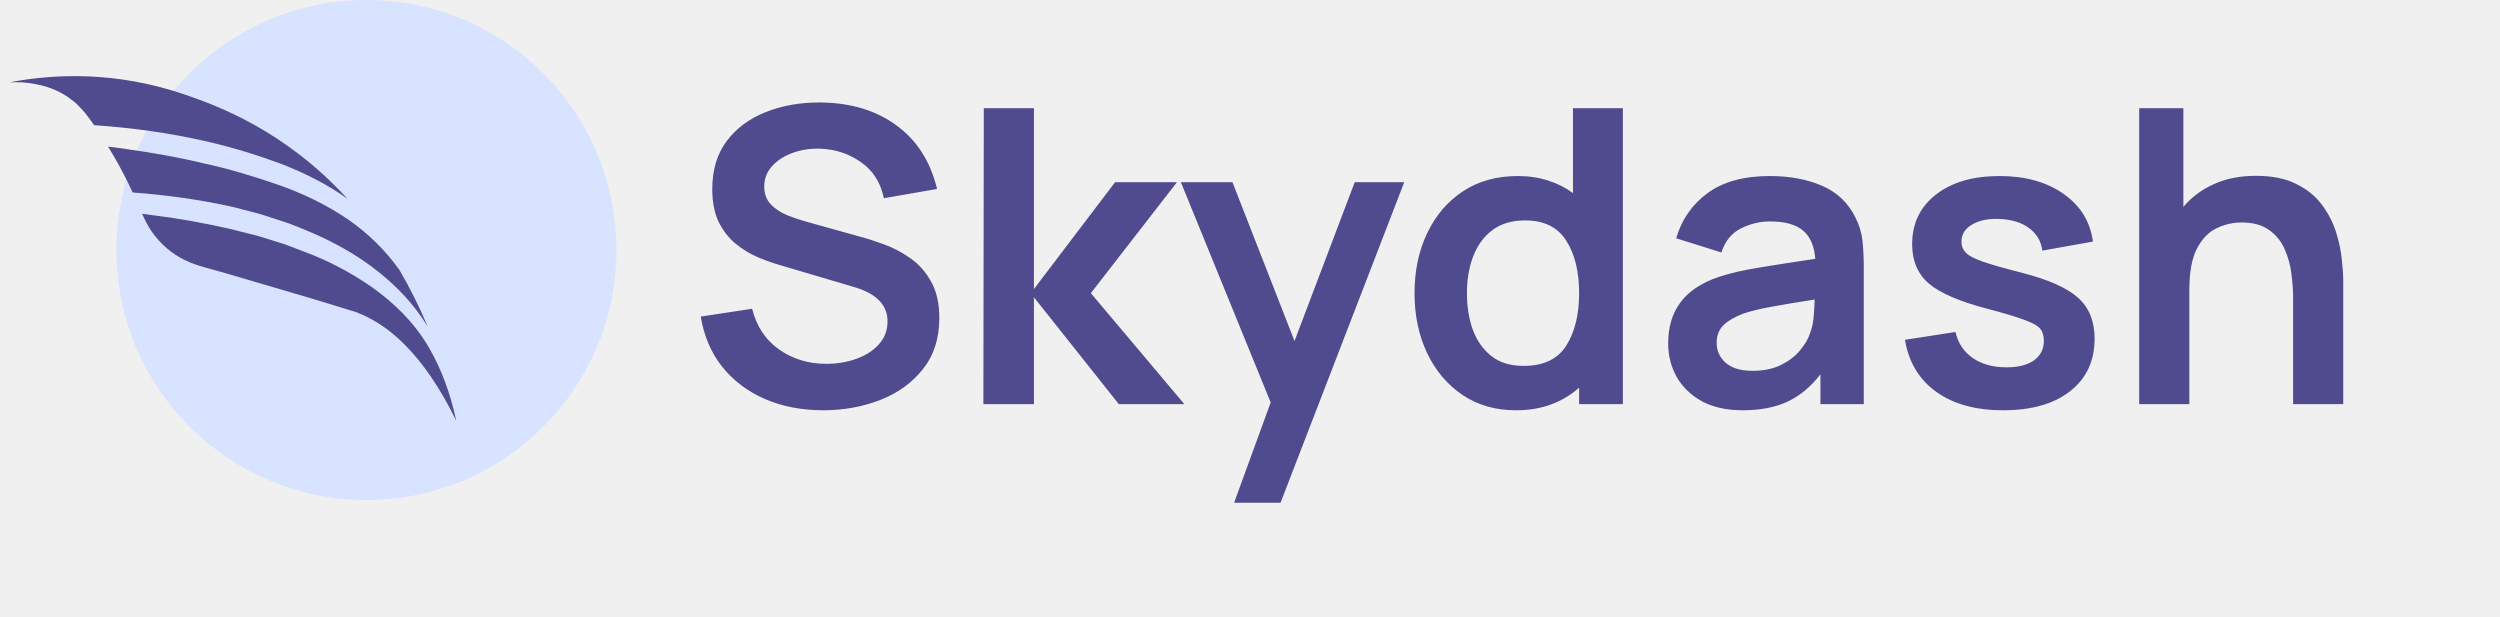
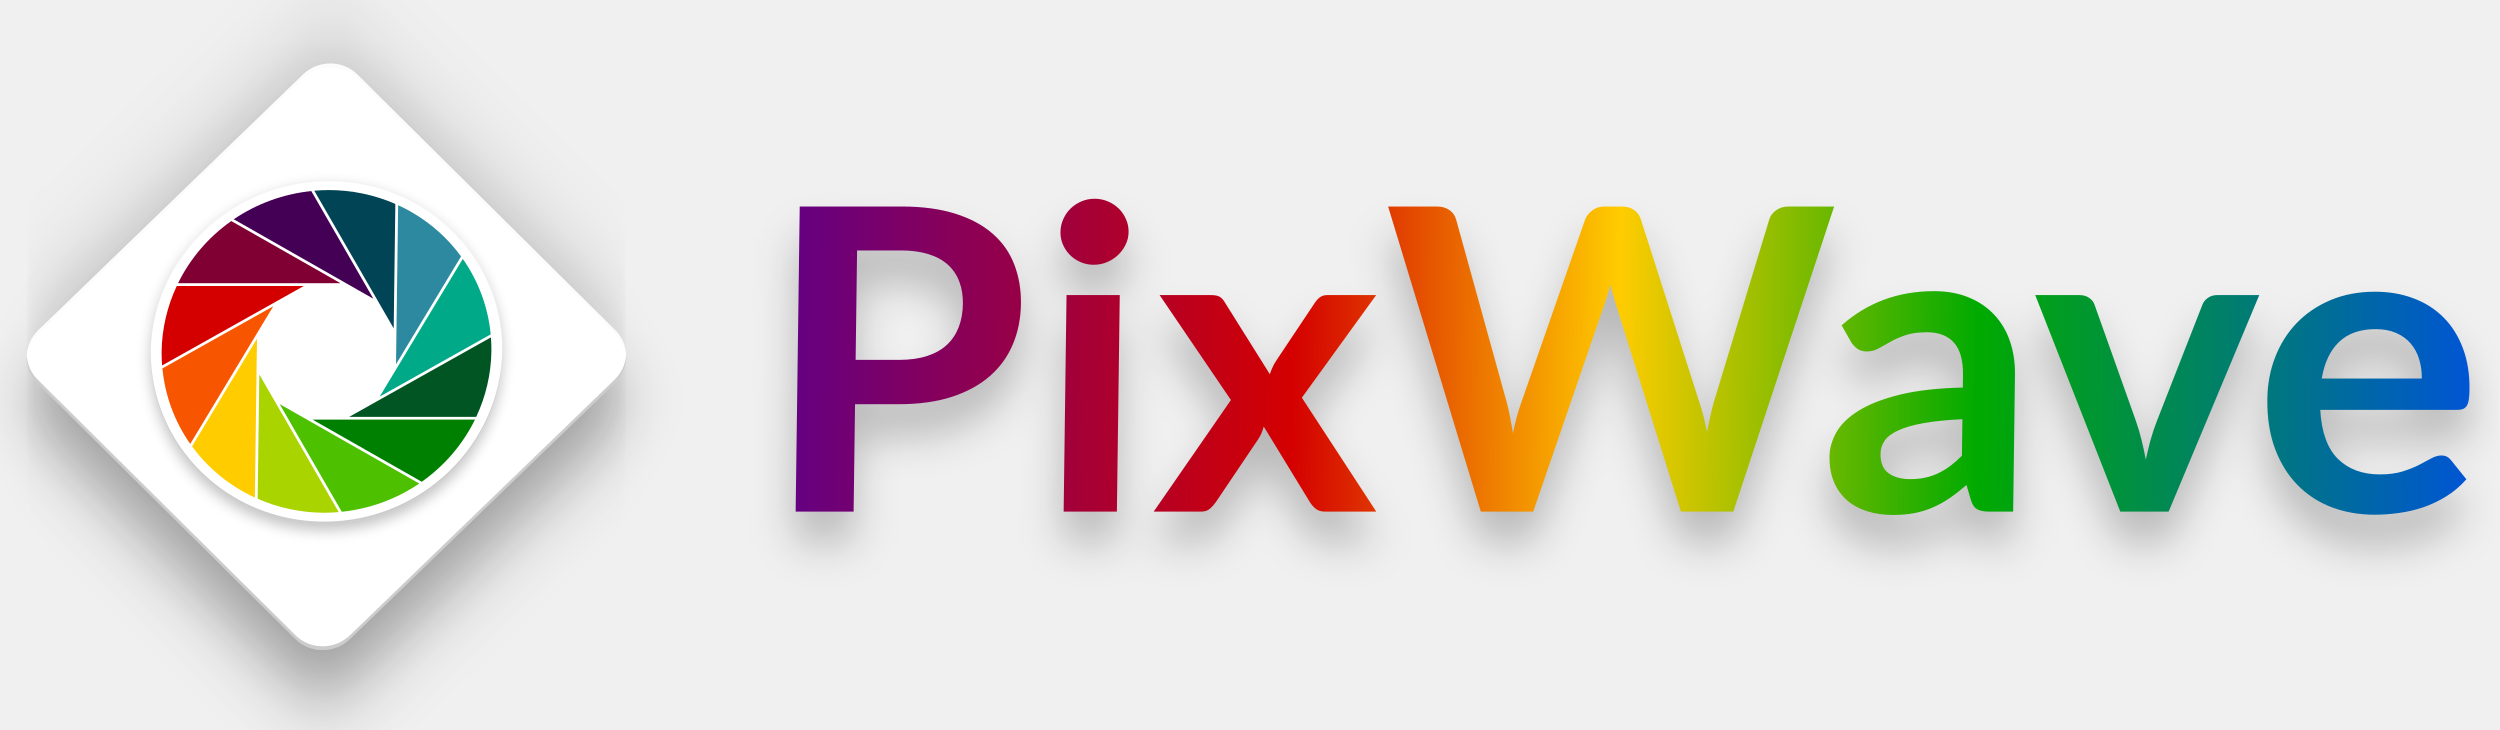
- <svg xmlns="http://www.w3.org/2000/svg" width="365" height="90" viewBox="0 0 365 90" fill="none">
-   <path d="M120.19 59.9C123.15 59.9 125.92 59.4 128.5 58.4C131.08 57.4 133.16 55.9 134.74 53.9C136.34 51.9 137.14 49.41 137.14 46.43C137.14 44.29 136.74 42.52 135.94 41.12C135.16 39.7 134.15 38.56 132.91 37.7C131.69 36.84 130.42 36.17 129.1 35.69C127.8 35.21 126.62 34.83 125.56 34.55L117.82 32.39C116.86 32.13 115.9 31.81 114.94 31.43C113.98 31.03 113.18 30.5 112.54 29.84C111.9 29.16 111.58 28.29 111.58 27.23C111.58 26.11 111.95 25.13 112.69 24.29C113.45 23.45 114.44 22.8 115.66 22.34C116.9 21.88 118.24 21.67 119.68 21.71C121.9 21.77 123.9 22.42 125.68 23.66C127.46 24.9 128.58 26.66 129.04 28.94L136.81 27.59C135.85 23.59 133.88 20.5 130.9 18.32C127.92 16.12 124.21 15 119.77 14.96C116.85 14.94 114.19 15.41 111.79 16.37C109.41 17.31 107.51 18.72 106.09 20.6C104.69 22.48 103.99 24.81 103.99 27.59C103.99 29.49 104.3 31.09 104.92 32.39C105.56 33.67 106.37 34.72 107.35 35.54C108.35 36.36 109.4 37.01 110.5 37.49C111.62 37.97 112.66 38.35 113.62 38.63L124.78 41.93C127.98 42.89 129.58 44.55 129.58 46.91C129.58 48.23 129.15 49.36 128.29 50.3C127.45 51.22 126.35 51.92 124.99 52.4C123.63 52.88 122.18 53.12 120.64 53.12C118.04 53.12 115.74 52.42 113.74 51.02C111.76 49.62 110.45 47.64 109.81 45.08L102.31 46.22C102.77 49.04 103.81 51.48 105.43 53.54C107.07 55.58 109.15 57.15 111.67 58.25C114.21 59.35 117.05 59.9 120.19 59.9ZM143.574 59H150.954V43.4L163.344 59H172.914L159.264 42.8L171.834 26.6H162.804L150.954 42.2V15.8H143.634L143.574 59ZM180.179 73.4H186.959L205.019 26.6H197.789L188.999 49.79L179.939 26.6H172.409L185.519 58.76L180.179 73.4ZM221.311 59.9C223.231 59.9 224.961 59.61 226.501 59.03C228.041 58.45 229.391 57.64 230.551 56.6V59H236.941V15.8H229.651V28.19C228.571 27.39 227.361 26.78 226.021 26.36C224.681 25.92 223.201 25.7 221.581 25.7C218.521 25.7 215.861 26.44 213.601 27.92C211.361 29.4 209.621 31.43 208.381 34.01C207.141 36.59 206.521 39.52 206.521 42.8C206.521 46.04 207.131 48.95 208.351 51.53C209.571 54.11 211.291 56.15 213.511 57.65C215.731 59.15 218.331 59.9 221.311 59.9ZM222.421 53.42C220.541 53.42 218.991 52.95 217.771 52.01C216.551 51.05 215.641 49.77 215.041 48.17C214.461 46.57 214.171 44.78 214.171 42.8C214.171 40.84 214.471 39.06 215.071 37.46C215.691 35.84 216.621 34.56 217.861 33.62C219.121 32.66 220.721 32.18 222.661 32.18C225.421 32.18 227.421 33.16 228.661 35.12C229.921 37.08 230.551 39.64 230.551 42.8C230.551 45.94 229.921 48.5 228.661 50.48C227.421 52.44 225.341 53.42 222.421 53.42ZM254.412 59.9C256.992 59.9 259.182 59.48 260.982 58.64C262.802 57.78 264.402 56.45 265.782 54.65V59H272.112V39.11C272.112 37.71 272.052 36.42 271.932 35.24C271.812 34.04 271.462 32.87 270.882 31.73C269.822 29.59 268.192 28.05 265.992 27.11C263.812 26.17 261.282 25.7 258.402 25.7C254.602 25.7 251.572 26.53 249.312 28.19C247.052 29.85 245.522 32.05 244.722 34.79L251.322 36.86C251.862 35.2 252.812 34.03 254.172 33.35C255.532 32.67 256.942 32.33 258.402 32.33C260.602 32.33 262.222 32.78 263.262 33.68C264.302 34.56 264.892 35.93 265.032 37.79C262.192 38.21 259.552 38.62 257.112 39.02C254.692 39.4 252.632 39.87 250.932 40.43C248.372 41.31 246.502 42.56 245.322 44.18C244.142 45.78 243.552 47.76 243.552 50.12C243.552 51.9 243.962 53.53 244.782 55.01C245.622 56.49 246.852 57.68 248.472 58.58C250.092 59.46 252.072 59.9 254.412 59.9ZM255.852 54.14C254.152 54.14 252.852 53.75 251.952 52.97C251.072 52.19 250.632 51.21 250.632 50.03C250.632 48.97 250.972 48.11 251.652 47.45C252.352 46.79 253.322 46.23 254.562 45.77C255.702 45.39 257.072 45.06 258.672 44.78C260.272 44.48 262.362 44.13 264.942 43.73C264.922 44.49 264.872 45.34 264.792 46.28C264.712 47.2 264.522 48.03 264.222 48.77C263.982 49.51 263.512 50.3 262.812 51.14C262.132 51.98 261.212 52.69 260.052 53.27C258.892 53.85 257.492 54.14 255.852 54.14ZM292.433 59.9C296.613 59.9 299.883 58.97 302.243 57.11C304.623 55.25 305.813 52.69 305.813 49.43C305.813 46.91 305.013 44.93 303.413 43.49C301.833 42.05 299.103 40.83 295.223 39.83C292.703 39.19 290.803 38.65 289.523 38.21C288.263 37.77 287.423 37.33 287.003 36.89C286.583 36.45 286.373 35.92 286.373 35.3C286.373 34.22 286.893 33.38 287.933 32.78C288.973 32.16 290.343 31.89 292.043 31.97C293.803 32.07 295.213 32.52 296.273 33.32C297.353 34.12 297.993 35.21 298.193 36.59L305.573 35.27C305.173 32.35 303.743 30.03 301.283 28.31C298.823 26.57 295.703 25.7 291.923 25.7C288.063 25.7 284.973 26.6 282.653 28.4C280.333 30.2 279.173 32.62 279.173 35.66C279.173 38.08 279.983 39.99 281.603 41.39C283.243 42.79 286.093 44.02 290.153 45.08C292.593 45.72 294.393 46.26 295.553 46.7C296.733 47.12 297.503 47.55 297.863 47.99C298.223 48.43 298.403 49.02 298.403 49.76C298.403 50.96 297.923 51.91 296.963 52.61C296.003 53.29 294.663 53.63 292.943 53.63C290.963 53.63 289.313 53.17 287.993 52.25C286.693 51.33 285.863 50.07 285.503 48.47L278.123 49.61C278.663 52.87 280.183 55.4 282.683 57.2C285.183 59 288.433 59.9 292.433 59.9ZM312.324 59H319.644V42.35C319.644 39.73 320.014 37.71 320.754 36.29C321.514 34.85 322.474 33.86 323.634 33.32C324.814 32.76 326.014 32.48 327.234 32.48C328.954 32.48 330.324 32.86 331.344 33.62C332.364 34.36 333.114 35.31 333.594 36.47C334.094 37.61 334.414 38.8 334.554 40.04C334.714 41.28 334.794 42.4 334.794 43.4V59H342.114V40.91C342.114 40.15 342.044 39.14 341.904 37.88C341.784 36.62 341.504 35.29 341.064 33.89C340.624 32.49 339.944 31.17 339.024 29.93C338.104 28.67 336.854 27.65 335.274 26.87C333.714 26.07 331.744 25.67 329.364 25.67C327.024 25.67 324.964 26.08 323.184 26.9C321.424 27.7 319.954 28.8 318.774 30.2V15.8H312.324V59Z" fill="#504B8E" />
-   <circle cx="53.5" cy="36.5" r="36.5" fill="#D8E3FF" />
-   <path d="M3.437 12.043C5.632 12.232 7.878 12.779 9.927 14.173C10.411 14.576 10.953 14.886 11.396 15.378C11.841 15.859 12.33 16.332 12.706 16.862C13.061 17.329 13.405 17.793 13.739 18.277C19.212 18.651 24.674 19.388 30.083 20.632C33.851 21.479 37.574 22.635 41.259 24.001C44.498 25.298 47.719 26.857 50.724 29.02C41.603 19.039 31.788 15.466 27.132 13.856C16.999 10.349 7.944 10.771 1.394 12.014C2.068 11.989 2.754 12.005 3.437 12.043Z" fill="#504B8E" />
-   <path d="M29.634 23.831C25.952 22.93 22.223 22.306 18.488 21.769C17.584 21.635 16.679 21.5 15.779 21.401C16.863 23.154 17.881 25.009 18.811 26.919C19 27.305 19.186 27.704 19.374 28.101C24.255 28.462 29.132 29.135 33.975 30.208L36.744 30.925L38.126 31.295L39.495 31.739L42.232 32.637C43.142 32.985 44.041 33.35 44.945 33.728C48.532 35.235 52.068 37.127 55.31 39.737C57.967 41.85 60.479 44.453 62.436 47.665C61.301 44.963 59.941 42.187 58.316 39.415C56.192 36.434 53.663 34.027 50.928 32.116C47.68 29.882 44.179 28.224 40.584 26.97C36.989 25.729 33.335 24.613 29.634 23.831Z" fill="#504B8E" />
-   <path d="M54.327 41.942C51.136 39.724 47.738 37.96 44.217 36.672L41.59 35.671L38.917 34.835L37.576 34.422L36.222 34.084L33.522 33.406C29.894 32.589 26.243 31.91 22.57 31.456C21.965 31.363 21.359 31.278 20.75 31.207C21.178 32.184 21.604 33.027 22.136 33.79C23.44 35.651 25.102 37.066 26.972 37.963C27.904 38.426 28.871 38.745 29.892 39.035L33.048 39.92L45.655 43.629L51.934 45.553C54.124 46.363 56.181 47.66 58.023 49.314C61.585 52.516 64.358 56.817 66.612 61.425C65.782 57.542 64.462 53.888 62.634 50.767C60.463 47.017 57.486 44.205 54.327 41.942Z" fill="#504B8E" />
+ <svg xmlns="http://www.w3.org/2000/svg" xmlns:xlink="http://www.w3.org/1999/xlink" width="1200mm" height="350mm" viewBox="0 0 1200 350" version="1.1" id="svg5">
+   <defs id="defs2">
+     <rect x="616.498" y="165.684" width="1067.312" height="292.837" id="rect7203" />
+     <filter style="color-interpolation-filters:sRGB" id="filter1048" x="-0.258" y="-0.258" width="1.516" height="1.516">
+       <feGaussianBlur stdDeviation="3.217" id="feGaussianBlur1050" />
+     </filter>
+     <filter style="color-interpolation-filters:sRGB" id="filter1341" x="-0.803" y="-2.846" width="1.922" height="4.04">
+       <feFlood flood-opacity="0.239" flood-color="rgb(0,0,0)" result="flood" id="feFlood1331" />
+       <feComposite in="flood" in2="SourceGraphic" operator="in" result="composite1" id="feComposite1333" />
+       <feGaussianBlur in="composite1" stdDeviation="2" result="blur" id="feGaussianBlur1335" />
+       <feOffset dx="0" dy="3" result="offset" id="feOffset1337" />
+       <feComposite in="SourceGraphic" in2="offset" operator="over" result="composite2" id="feComposite1339" />
+     </filter>
+     <filter style="color-interpolation-filters:sRGB" id="filter1125" x="-0.048" y="-0.048" width="1.096" height="1.117">
+       <feFlood flood-opacity="0.239" flood-color="rgb(0,0,0)" result="flood" id="feFlood1115" />
+       <feComposite in="flood" in2="SourceGraphic" operator="in" result="composite1" id="feComposite1117" />
+       <feGaussianBlur in="composite1" stdDeviation="2" result="blur" id="feGaussianBlur1119" />
+       <feOffset dx="0" dy="2" result="offset" id="feOffset1121" />
+       <feComposite in="SourceGraphic" in2="offset" operator="over" result="composite2" id="feComposite1123" />
+     </filter>
+     <rect x="616.498" y="165.684" width="1067.312" height="292.837" id="rect18483" />
+     <rect x="616.498" y="165.684" width="1067.312" height="292.837" id="rect19439" />
+     <rect x="616.498" y="165.684" width="1067.312" height="292.837" id="rect19463" />
+     <rect x="616.498" y="165.684" width="1067.312" height="292.837" id="rect19778" />
+     <linearGradient id="linearGradient857">
+       <stop style="stop-color:#660080;stop-opacity:1" offset="0" id="stop853" />
+       <stop style="stop-color:#d40000;stop-opacity:1" offset="0.296" id="stop1249" />
+       <stop style="stop-color:#ffcc00;stop-opacity:1" offset="0.491" id="stop2021" />
+       <stop style="stop-color:#00aa00;stop-opacity:1" offset="0.706" id="stop1571" />
+       <stop style="stop-color:#0055d4;stop-opacity:1" offset="1" id="stop855" />
+     </linearGradient>
+     <linearGradient xlink:href="#linearGradient857" id="linearGradient859" x1="17.69" y1="56.737" x2="327.927" y2="56.737" gradientUnits="userSpaceOnUse" />
+     <filter style="color-interpolation-filters:sRGB" id="filter3009" x="-0.031" y="-0.16" width="1.062" height="1.42">
+       <feFlood flood-opacity="0.239" flood-color="rgb(0,0,0)" result="flood" id="feFlood2999" />
+       <feComposite in="flood" in2="SourceGraphic" operator="in" result="composite1" id="feComposite3001" />
+       <feGaussianBlur in="composite1" stdDeviation="4" result="blur" id="feGaussianBlur3003" />
+       <feOffset dx="0" dy="6" result="offset" id="feOffset3005" />
+       <feComposite in="SourceGraphic" in2="offset" operator="over" result="composite2" id="feComposite3007" />
+     </filter>
+   </defs>
+   <g id="layer1">
+     <g id="g4650" transform="matrix(2.862327,0,-0.03728259,2.800885,-112.3309,-110.0785)">
+       <g id="g1171" transform="matrix(2.500131,0,0,2.500131,-265.9341,-104.6989)">
+         <g id="g1372" transform="translate(96.9003,-47.70833)" style="filter:url(#filter1341)">
+           <rect style="fill:#000000;fill-opacity:0.2;stroke-width:1.116;filter:url(#filter1048)" id="rect1010" width="29.948" height="29.948" x="110.429" y="43.136" ry="2.585" transform="rotate(45)" />
+           <g id="g1365" transform="translate(-89.74878,79.29613)">
+             <rect style="fill:#ffffff;stroke-width:1.116" id="rect846" width="29.948" height="29.948" x="117.82" y="-76.397" ry="2.585" transform="rotate(45)" />
+             <path id="rect1056" style="fill:#000000;fill-opacity:0.2;stroke-width:4.218" d="m 443.064,190.242 c -0.136,2.661 0.816,5.367 2.857,7.408 l 66.221,66.221 c 3.827,3.827 9.989,3.827 13.816,0 l 66.223,-66.221 c 2.041,-2.041 2.992,-4.747 2.855,-7.408 -0.12,2.328 -1.07,4.621 -2.855,6.406 l -66.223,66.223 c -3.827,3.827 -9.989,3.827 -13.816,0 l -66.221,-66.223 c -1.785,-1.785 -2.738,-4.079 -2.857,-6.406 z" transform="scale(0.2645833)" />
+             <path id="rect1151" style="fill:#f2f2f2;fill-opacity:0.2;stroke-width:4.218" d="m 519.051,114.742 c -2.497,0 -4.995,0.956 -6.908,2.869 l -66.221,66.223 c -2.042,2.042 -2.994,4.747 -2.857,7.408 0.119,-2.328 1.071,-4.624 2.857,-6.41 l 66.221,-66.221 c 3.827,-3.827 9.989,-3.827 13.816,0 l 66.223,66.221 c 1.786,1.786 2.736,4.082 2.855,6.41 0.137,-2.662 -0.814,-5.367 -2.855,-7.408 l -66.223,-66.223 c -1.914,-1.914 -4.411,-2.869 -6.908,-2.869 z" transform="scale(0.2645833)" />
+           </g>
+         </g>
+         <g id="g2400" transform="matrix(0.2369487,0,0,0.2369487,122.0403,62.2847)" style="filter:url(#filter1125)">
+           <g id="g2379">
+             <circle style="fill:#ffffff;fill-opacity:1;stroke-width:0.693" id="path1888" cx="94.719" cy="81.876" r="49.768" />
+             <path id="circle2204" style="fill:#000000;fill-opacity:0.2;stroke-width:2.62" d="M 546.07,307.965 A 188.098,188.098 0 0 1 357.992,495.549 188.098,188.098 0 0 1 169.932,308.451 a 188.098,188.098 0 0 0 -0.037,1 188.098,188.098 0 0 0 188.098,188.098 188.098,188.098 0 0 0 188.098,-188.098 188.098,188.098 0 0 0 -0.019,-1.486 z" transform="scale(0.2645833)" />
+             <path id="circle2281" style="fill:#cccccc;fill-opacity:0.2;stroke-width:2.62" d="m 357.992,121.354 a 188.098,188.098 0 0 0 -188.098,188.098 188.098,188.098 0 0 0 0.037,1 188.098,188.098 0 0 1 188.061,-187.098 188.098,188.098 0 0 1 188.078,186.611 188.098,188.098 0 0 0 0.019,-0.514 188.098,188.098 0 0 0 -188.098,-188.098 z" transform="scale(0.2645833)" />
+           </g>
+           <g id="g887" transform="translate(-88.2759,21.2171)">
+             <path style="fill:#000080;fill-opacity:0.688;stroke-width:3;stroke-miterlimit:4;stroke-dasharray:none" id="path859" transform="scale(0.2645833)" d="m 745.115,282.742 -33.906,19.576 -39.151,0 -33.906,-19.576 -19.576,-33.906 0,-39.151 19.576,-33.906 33.906,-19.576 39.151,0 33.906,19.576 19.576,33.906 0,39.151 z" />
+             <path id="path861" style="fill:#ffffff;fill-opacity:1;stroke-width:3;stroke-miterlimit:4;stroke-dasharray:none" d="M 691.633,52.846 A 176.415,176.415 0 0 0 515.219,229.26 176.415,176.415 0 0 0 691.633,405.676 176.415,176.415 0 0 0 868.049,229.26 176.415,176.415 0 0 0 691.633,52.846 Z" transform="scale(0.2645833)" />
+             <path style="fill:#008000;fill-opacity:1;stroke-width:3;stroke-miterlimit:4;stroke-dasharray:none" d="m 677.656,303.816 117.734,67.973 a 176.415,176.415 0 0 0 56.055,-67.973 z" transform="scale(0.2645833)" id="path863" />
+             <path style="fill:#4dc000;fill-opacity:1;stroke-width:3;stroke-miterlimit:4;stroke-dasharray:none" d="m 642.256,286.842 67.971,117.73 a 176.415,176.415 0 0 0 82.531,-30.84 z" transform="scale(0.2645833)" id="path865" />
+             <path style="fill:#aad400;fill-opacity:1;stroke-width:3;stroke-miterlimit:4;stroke-dasharray:none" d="m 620.078,254.434 v 135.947 a 176.415,176.415 0 0 0 71.555,15.295 176.415,176.415 0 0 0 15.342,-0.736 z" transform="scale(0.2645833)" id="path867" />
+             <path style="fill:#ffcc00;fill-opacity:1;stroke-width:3;stroke-miterlimit:4;stroke-dasharray:none" d="m 617.074,215.287 -67.971,117.729 a 176.415,176.415 0 0 0 67.971,56.055 z" transform="scale(0.2645833)" id="path869" />
+             <path style="fill:#005522;fill-opacity:1;stroke-width:3;stroke-miterlimit:4;stroke-dasharray:none" d="m 867.365,213.895 -150.561,86.926 h 135.947 a 176.415,176.415 0 0 0 15.297,-71.561 176.415,176.415 0 0 0 -0.684,-15.365 z" transform="scale(0.2645833)" id="path871" />
+             <path style="fill:#f75500;fill-opacity:1;stroke-width:3;stroke-miterlimit:4;stroke-dasharray:none" d="m 634.053,179.875 -117.732,67.975 a 176.415,176.415 0 0 0 30.84,82.533 z" transform="scale(0.2645833)" id="path873" />
+             <path style="fill:#d40000;fill-opacity:1;stroke-width:3;stroke-miterlimit:4;stroke-dasharray:none" d="m 530.512,157.707 a 176.415,176.415 0 0 0 -15.293,71.553 176.415,176.415 0 0 0 0.734,15.338 l 150.498,-86.891 z" transform="scale(0.2645833)" id="path875" />
+             <path style="fill:#00aa88;fill-opacity:1;stroke-width:3;stroke-miterlimit:4;stroke-dasharray:none" d="m 836.139,128.084 -86.93,150.564 117.846,-68.039 a 176.415,176.415 0 0 0 -30.916,-82.525 z" transform="scale(0.2645833)" id="path877" />
+             <path style="fill:#800033;fill-opacity:1;stroke-width:3;stroke-miterlimit:4;stroke-dasharray:none" d="M 587.877,86.73 A 176.415,176.415 0 0 0 531.822,154.703 H 705.615 Z" transform="scale(0.2645833)" id="path879" />
+             <path style="fill:#2c89a0;fill-opacity:1;stroke-width:3;stroke-miterlimit:4;stroke-dasharray:none" d="M 766.188,69.377 V 243.24 L 834.223,125.404 A 176.415,176.415 0 0 0 766.188,69.377 Z" transform="scale(0.2645833)" id="path881" />
+             <path style="fill:#440055;fill-opacity:1;stroke-width:3;stroke-miterlimit:4;stroke-dasharray:none" d="m 673.041,53.947 a 176.415,176.415 0 0 0 -82.531,30.84 l 150.504,86.891 z" transform="scale(0.2645833)" id="path883" />
+             <path style="fill:#004455;fill-opacity:1;stroke-width:3;stroke-miterlimit:4;stroke-dasharray:none" d="m 691.633,52.846 a 176.415,176.415 0 0 0 -15.34,0.734 L 763.191,204.094 V 68.02 a 176.415,176.415 0 0 0 -71.559,-15.174 z" transform="scale(0.2645833)" id="path885" />
+           </g>
+         </g>
+       </g>
+       <g style="fill:none;stroke:none;stroke-linecap:square;stroke-miterlimit:10" id="g4536" transform="matrix(0.9038991,0,0,0.9038991,158.3368,49.17418)">
+         <g clip-path="url(#p.0)" id="g11">
+           <path fill="#000000" fill-opacity="0" d="M 0,0 H 350.675 V 116.892 H 0 Z" fill-rule="evenodd" id="path5" />
+           <path fill="#000000" fill-opacity="0" d="M 2.487,0.273 H 348.188 V 116.619 H 2.487 Z" fill-rule="evenodd" id="path7" />
+           <path fill="#000000" d="M 28.44,65.714 V 86.073 h -10.75 V 28.229 h 18.844 q 5.797,0 10.031,1.359 4.234,1.359 7,3.812 2.766,2.438 4.078,5.844 1.328,3.391 1.328,7.422 0,4.203 -1.406,7.703 -1.391,3.5 -4.203,6.031 -2.797,2.516 -7,3.922 -4.188,1.391 -9.828,1.391 h -8.094 z m 0,-8.406 h 8.094 q 2.953,0 5.156,-0.734 2.203,-0.734 3.641,-2.109 1.438,-1.391 2.156,-3.359 0.719,-1.984 0.719,-4.438 0,-2.312 -0.719,-4.188 -0.719,-1.891 -2.156,-3.203 -1.438,-1.328 -3.641,-2.016 -2.203,-0.703 -5.156,-0.703 h -8.094 z M 77.284,45.026 V 86.073 h -9.875 V 45.026 Z M 78.768,33.073 q 0,1.281 -0.531,2.406 -0.516,1.109 -1.375,1.953 -0.859,0.844 -2.016,1.344 -1.156,0.5 -2.484,0.5 -1.281,0 -2.422,-0.5 -1.141,-0.5 -1.984,-1.344 -0.828,-0.844 -1.328,-1.953 -0.5,-1.125 -0.5,-2.406 0,-1.312 0.5,-2.469 0.5,-1.172 1.328,-2 0.844,-0.844 1.984,-1.344 1.141,-0.5 2.422,-0.5 1.328,0 2.484,0.5 1.156,0.5 2.016,1.344 0.859,0.828 1.375,2 0.531,1.156 0.531,2.469 z M 98.167,64.917 84.682,45.026 h 9.531 q 1.078,0 1.594,0.312 0.516,0.297 0.922,0.969 l 8.594,13.719 q 0.203,-0.672 0.5,-1.344 0.297,-0.688 0.75,-1.375 l 6.906,-10.797 q 0.484,-0.75 1,-1.109 0.531,-0.375 1.281,-0.375 h 9.094 l -13.531,19.453 14.078,21.594 h -9.516 q -1.078,0 -1.75,-0.562 -0.656,-0.562 -1.094,-1.281 l -8.719,-14.281 q -0.359,1.438 -1,2.406 l -7.672,11.875 q -0.438,0.688 -1.078,1.266 -0.641,0.578 -1.609,0.578 h -8.844 z m 28.684,-36.688 h 9.031 q 1.406,0 2.344,0.672 0.938,0.656 1.266,1.766 l 9.828,34.609 q 0.359,1.281 0.656,2.781 0.312,1.5 0.594,3.172 0.312,-1.672 0.688,-3.172 0.391,-1.5 0.828,-2.781 L 163.445,30.667 q 0.328,-0.906 1.266,-1.672 0.938,-0.766 2.297,-0.766 h 3.156 q 1.406,0 2.328,0.672 0.922,0.656 1.281,1.766 l 11.281,34.609 q 0.875,2.562 1.516,5.672 0.281,-1.562 0.578,-3 0.297,-1.438 0.625,-2.672 l 9.828,-34.609 q 0.281,-1 1.234,-1.719 0.969,-0.719 2.328,-0.719 h 8.438 l -17.953,57.844 h -9.719 L 169.289,46.557 q -0.234,-0.766 -0.5,-1.641 -0.266,-0.891 -0.5,-1.891 -0.234,1 -0.5,1.891 -0.266,0.875 -0.5,1.641 L 154.523,86.073 h -9.719 z m 116.713,57.844 h -4.438 q -1.406,0 -2.203,-0.422 -0.797,-0.422 -1.203,-1.703 l -0.875,-2.922 q -1.562,1.406 -3.062,2.469 -1.5,1.062 -3.109,1.781 -1.594,0.719 -3.391,1.078 -1.797,0.359 -4,0.359 -2.594,0 -4.797,-0.703 -2.203,-0.703 -3.781,-2.094 -1.578,-1.406 -2.469,-3.484 -0.875,-2.078 -0.875,-4.844 0,-2.312 1.219,-4.562 1.234,-2.266 4.062,-4.078 2.844,-1.828 7.562,-3.031 4.719,-1.203 11.719,-1.359 v -2.406 q 0,-4.125 -1.75,-6.094 -1.734,-1.984 -5.047,-1.984 -2.406,0 -4,0.562 -1.594,0.562 -2.781,1.266 -1.172,0.688 -2.172,1.25 -1,0.562 -2.203,0.562 -1,0 -1.719,-0.516 -0.719,-0.531 -1.172,-1.281 l -1.797,-3.156 q 7.078,-6.484 17.078,-6.484 3.609,0 6.422,1.188 2.828,1.172 4.781,3.281 1.969,2.094 2.984,5.016 1.016,2.906 1.016,6.391 z m -19.203,-6.156 q 1.531,0 2.797,-0.281 1.281,-0.281 2.422,-0.844 1.141,-0.562 2.203,-1.375 1.062,-0.828 2.141,-1.938 v -6.922 q -4.312,0.203 -7.219,0.75 -2.891,0.531 -4.656,1.375 -1.766,0.828 -2.5,1.953 -0.734,1.125 -0.734,2.438 0,2.594 1.531,3.719 1.547,1.125 4.016,1.125 z m 48.049,6.156 h -8.969 l -16.312,-41.047 h 8.203 q 1.078,0 1.812,0.531 0.734,0.516 1.016,1.312 l 7.922,21.922 q 0.688,1.922 1.141,3.766 0.469,1.828 0.828,3.672 0.359,-1.844 0.812,-3.672 0.469,-1.844 1.188,-3.766 l 8.109,-21.922 q 0.281,-0.797 1,-1.312 0.719,-0.531 1.719,-0.531 h 7.812 z m 37.751,-41.688 q 3.891,0 7.141,1.25 3.266,1.234 5.625,3.625 2.359,2.375 3.672,5.844 1.328,3.453 1.328,7.891 0,1.125 -0.109,1.859 -0.094,0.734 -0.359,1.156 -0.25,0.422 -0.688,0.609 -0.438,0.172 -1.125,0.172 h -25.359 q 0.438,6.328 3.391,9.281 2.969,2.953 7.844,2.953 2.406,0 4.141,-0.547 1.75,-0.562 3.047,-1.234 1.297,-0.688 2.281,-1.25 0.984,-0.562 1.891,-0.562 0.609,0 1.047,0.25 0.438,0.234 0.766,0.672 l 2.875,3.594 q -1.641,1.922 -3.688,3.234 -2.031,1.297 -4.25,2.078 -2.219,0.766 -4.531,1.078 -2.297,0.328 -4.453,0.328 -4.281,0 -7.969,-1.406 -3.672,-1.422 -6.391,-4.203 -2.719,-2.781 -4.281,-6.875 -1.562,-4.109 -1.562,-9.516 0,-4.188 1.359,-7.891 1.359,-3.703 3.891,-6.438 2.547,-2.75 6.203,-4.344 3.672,-1.609 8.266,-1.609 z m 0.203,7.094 q -4.312,0 -6.766,2.438 -2.438,2.438 -3.109,6.922 h 18.562 q 0,-1.922 -0.531,-3.625 -0.516,-1.703 -1.594,-2.984 -1.078,-1.281 -2.719,-2.016 -1.641,-0.734 -3.844,-0.734 z" fill-rule="nonzero" id="path9" style="fill:url(#linearGradient859);fill-opacity:1;filter:url(#filter3009)" />
+         </g>
+       </g>
+     </g>
+   </g>
</svg>
